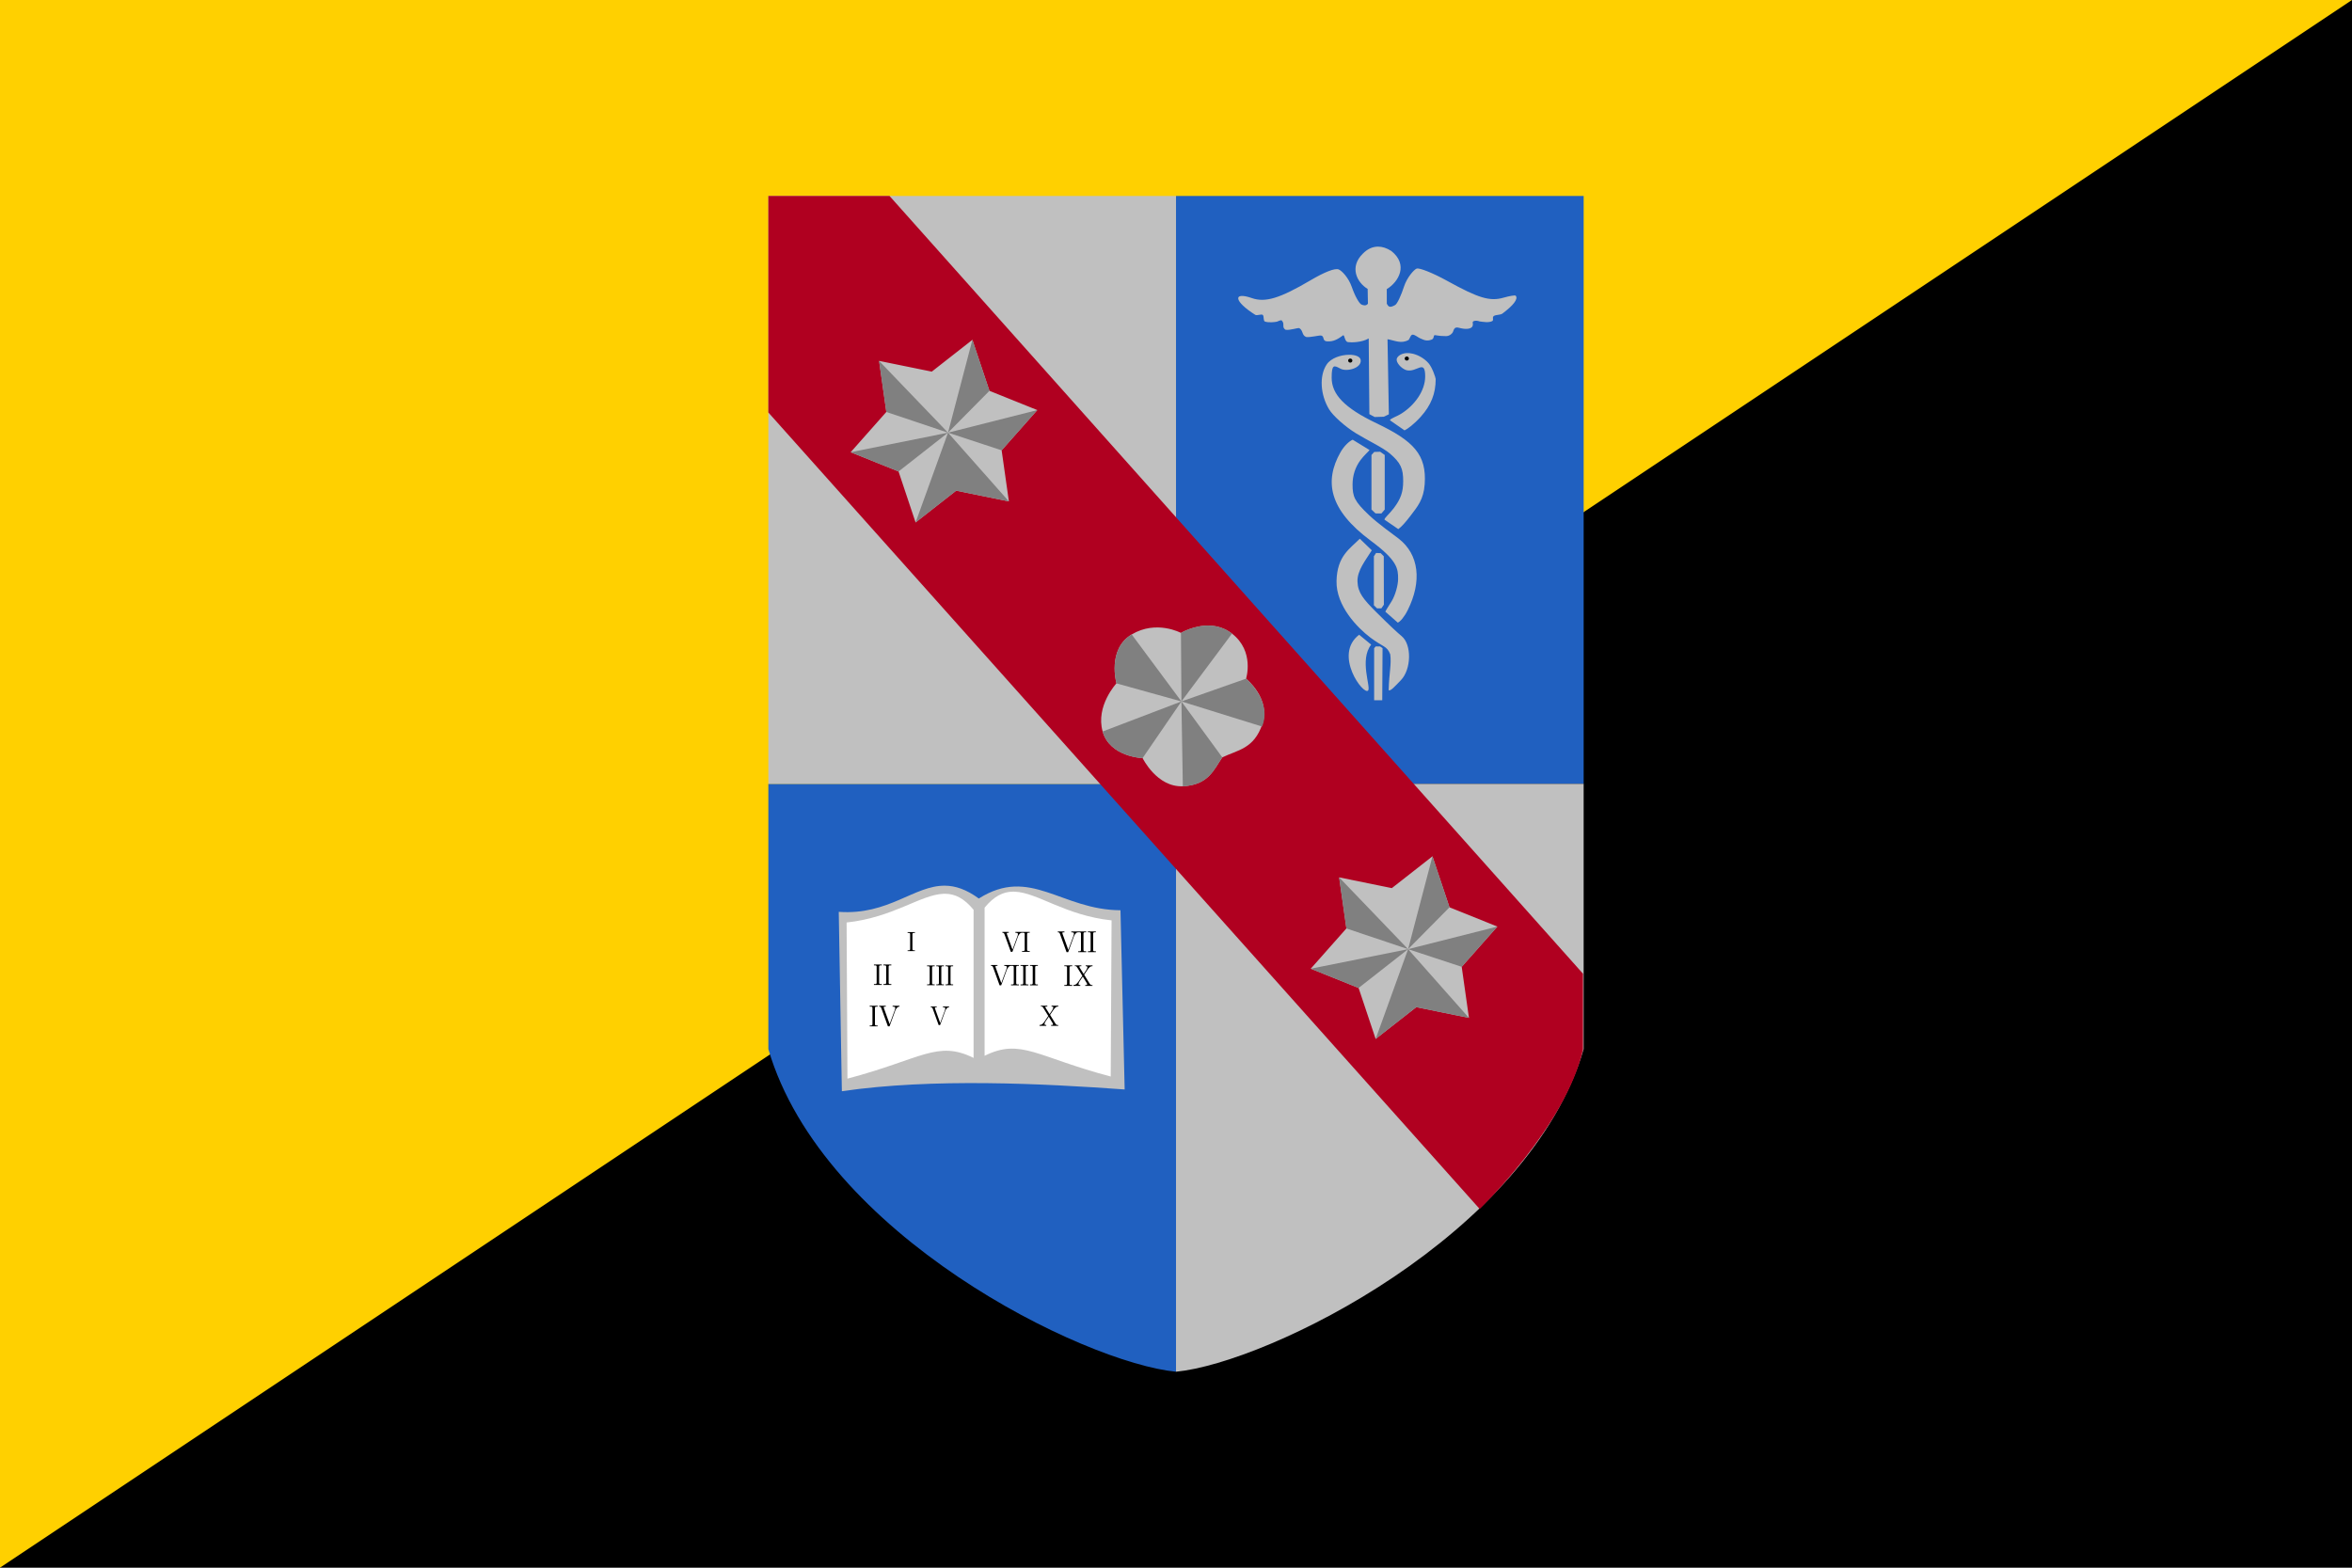
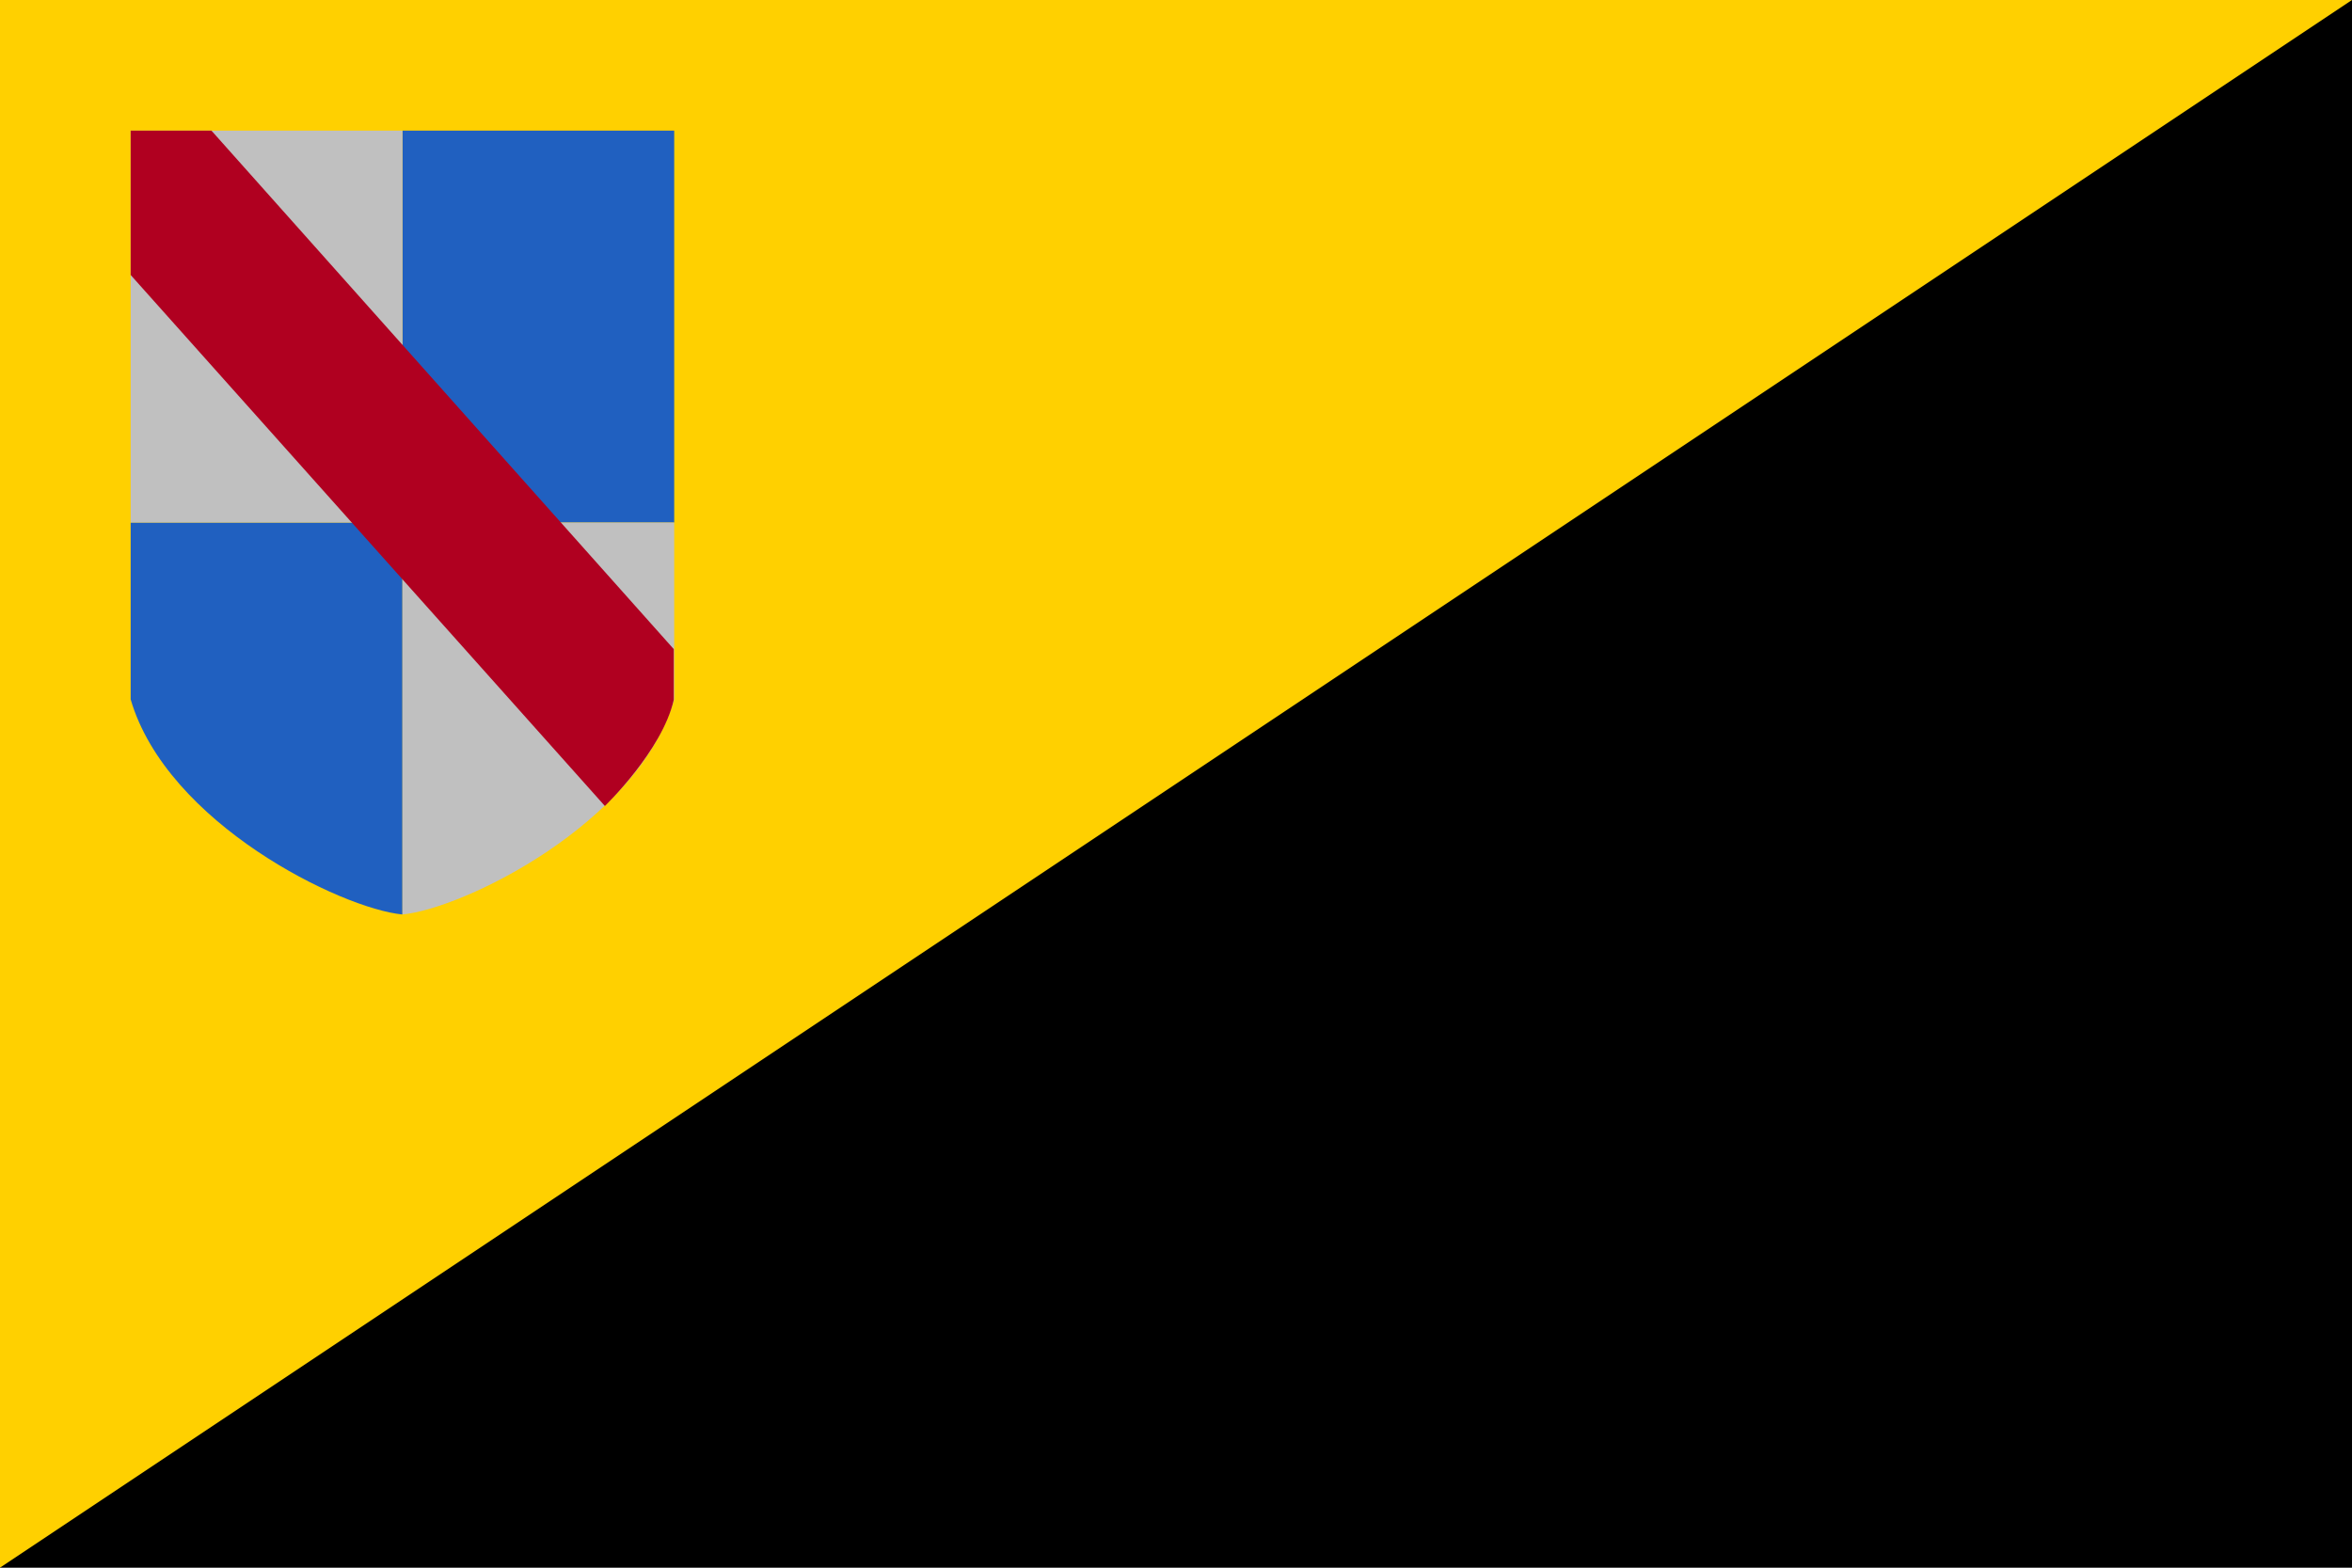
<svg xmlns="http://www.w3.org/2000/svg" xml:space="preserve" width="4608" height="3072" viewBox="0 0 1219.2 812.8">
  <path d="M 0 0 L 0 812.8 L 1219.2 812.8 L 1219.2 0 L 0 0 z" style="fill:#000;fill-rule:evenodd;stroke:none;stroke-width:8.467;stroke-linecap:round;stroke-linejoin:round;fill-opacity:1" />
  <path d="M 0,0 V 812.8 L 1219.2,0 Z" style="display:inline;fill:#ffd000;fill-opacity:1;stroke:none;stroke-width:16.933;stroke-miterlimit:128;paint-order:stroke fill markers" />
-   <path d="M 609.602,101.601 V 406.401 H 820.915 V 101.601 Z m 0,304.799 -211.314,5.3e-4 V 543.932 C 426.538,640.457 562.023,706.621 609.602,711.2 Z" style="display:inline;mix-blend-mode:normal;fill:#2060c0;fill-opacity:1;stroke-width:9.917;stroke-linecap:round;stroke-linejoin:round;paint-order:markers fill stroke" />
-   <path d="m 398.288,101.601 v 304.799 h 211.313 V 101.601 Z m 211.313,304.799 V 711.2 c 47.578,-4.579 183.065,-70.743 211.314,-167.268 V 406.401 Z" style="display:inline;mix-blend-mode:normal;fill:silver;fill-opacity:1;stroke-width:9.917;stroke-linecap:round;stroke-linejoin:round;paint-order:markers fill stroke" />
-   <path d="m 461.103,101.6 359.468,403.231 v 39.401 c -8.921,39.647 -53.553,82.59 -53.553,82.59 L 398.284,213.856 V 101.6 Z" style="display:inline;mix-blend-mode:normal;fill:#b00020;fill-opacity:1;stroke-width:10;stroke-linecap:round;stroke-linejoin:round;paint-order:markers fill stroke" />
-   <path d="m 714.269,127.871 c -2.845,0.016 -5.511,1.261 -7.851,3.665 -7.081,6.96 -3.018,14.944 2.53,18.266 l 0.141,7.645 c -0.902,1.233 -2.266,0.964 -3.384,0.432 -1.146,-0.545 -3.337,-4.328 -4.971,-9.068 -1.669,-4.841 -5.18,-8.492 -6.843,-9.13 -1.927,-0.739 -7.227,1.318 -14.611,5.67 -15.845,9.339 -23.397,11.627 -30.354,9.202 -10.024,-3.495 -9.356,1.666 1.745,8.674 0.973,0.614 3.38,-0.675 3.99,0.137 0.611,0.812 0.125,3.027 1.056,3.356 1.862,0.659 5.279,0.291 6.157,0.061 0.879,-0.23 1.782,-0.939 2.53,-0.648 1.811,1.912 -0.182,3.359 1.906,4.81 2.113,0.504 6.357,-1.117 7.244,-0.792 2.082,1.33 1.166,3.591 3.5,4.566 2.04,0.338 6.856,-0.961 7.793,-0.751 1.875,0.421 0.42,2.89 3.099,3.034 3.381,0.189 5.501,-1.142 8.379,-3.209 0.75,0.184 0.737,3.311 2.376,3.579 1.639,0.268 7.273,0.227 10.796,-1.906 l 0.344,39.26 2.729,1.487 4.769,-0.148 2.596,-1.255 -0.691,-38.933 c 3.848,0.639 7.044,2.586 10.998,0.326 0.766,-1.123 1.039,-2.75 2.143,-2.688 1.104,0.062 2.768,1.467 3.716,1.872 1.996,0.853 3.377,1.695 6.037,0.682 1.254,-0.477 0.903,-1.886 1.364,-2.211 0.462,-0.325 1.734,0.434 6.085,0.415 2.035,-0.009 3.387,-1.621 3.552,-2.115 0.164,-0.494 0.507,-1.718 1.21,-2.16 0.703,-0.442 1.766,-0.101 3.064,0.209 2.299,0.549 6.476,0.71 6.044,-2.462 -0.117,-0.863 -0.079,-1.053 0.7,-1.333 0.779,-0.281 2.027,-0.073 2.852,0.243 1.874,0.219 4.537,0.749 6.421,-0.124 1.124,-0.451 -0.178,-2.082 0.998,-2.75 1.176,-0.668 3.276,-0.412 4.381,-1.207 1.105,-0.795 2.842,-2.25 3.754,-3.082 0.911,-0.832 1.696,-1.661 2.29,-2.441 0.595,-0.78 1.001,-1.511 1.155,-2.15 0.155,-0.639 0.058,-1.186 -0.35,-1.594 -0.328,-0.328 -3.111,0.127 -6.185,1.008 -7.173,2.057 -12.921,0.348 -29.356,-8.725 -7.278,-4.017 -14.38,-6.864 -15.784,-6.325 -1.404,0.539 -5.023,4.658 -6.513,9.246 -1.51,4.649 -3.512,9.018 -4.618,9.64 -2.795,1.572 -3.428,0.944 -4.326,-0.655 l -0.018,-7.594 c 6.156,-3.725 11.361,-12.676 2.307,-19.805 -2.365,-1.507 -4.685,-2.24 -6.897,-2.228 z m -210.213,48.317 -21.055,16.49 -27.31,-5.569 3.754,26.478 -18.478,20.867 24.808,9.989 8.833,26.436 21.055,-16.49 27.31,5.569 -3.754,-26.479 18.478,-20.867 -24.808,-9.989 z m 225.013,6.881 c -3.003,0.196 -4.766,1.818 -5.043,2.986 -0.431,1.816 2.177,4.881 4.862,5.828 5.513,1.595 9.835,-6.144 9.887,3.233 -0.009,7.679 -5.617,14.998 -12.122,19.181 -2.852,1.834 -5.815,2.575 -6.171,3.583 l 7.587,5.255 c 1.483,-0.654 4.859,-3.142 8.317,-6.97 5.488,-6.074 7.827,-12.147 7.827,-19.641 0,-0.596 -1.741,-5.998 -3.747,-8.259 -2.068,-2.33 -5.012,-4.092 -7.991,-4.847 -1.267,-0.321 -2.404,-0.415 -3.404,-0.35 z m -29.799,0.867 c -4.158,0.041 -9.303,1.675 -11.539,4.992 -3.975,5.896 -3.32,15.841 1.265,23.36 1.935,3.173 8.163,8.867 14.042,12.451 5.879,3.585 14.013,7.431 17.539,10.494 5.535,4.809 6.797,7.705 6.792,14.262 -0.004,5.613 -1.29,9.276 -4.927,14.035 -2.301,3.011 -4.577,4.76 -4.81,5.863 l 7.192,4.94 c 1.697,-1.23 3.684,-3.44 6.308,-6.88 3.651,-4.787 6.808,-8.446 7.378,-16.322 1.111,-15.365 -5.671,-22.466 -24.979,-31.681 -16.754,-7.996 -23.24,-15.061 -23.24,-23.634 10e-6,-7.126 1.286,-6.434 4.529,-4.676 3.242,1.758 11.003,-0.212 10.529,-4.45 -0.208,-1.854 -2.845,-2.785 -6.079,-2.753 z m 1.92,44.047 c -1.561,0.617 -4.333,2.954 -6.404,6.637 -8.26,14.697 -6.18,29.474 15.815,45.761 13.831,10.242 14.137,14.442 14.131,19.764 -0.004,3.351 -1.509,8.563 -3.349,11.581 -1.544,2.532 -2.777,4.307 -3.271,5.41 l 6.462,5.688 c 1.236,-0.522 3.299,-2.805 5.142,-6.49 7.418,-14.829 5.952,-28.888 -4.772,-37.132 -3.19,-2.452 -10.444,-7.564 -15.249,-12.095 -7.671,-7.234 -8.571,-9.704 -8.571,-15.918 2e-5,-4.643 1.394,-8.963 4.059,-12.568 1.953,-2.642 4.058,-4.338 4.748,-5.29 z m 14.252,6.235 -3.088,0.097 -1.428,1.575 -2e-5,28.296 2.106,2.002 3.049,0.019 1.719,-2.021 1e-5,-28.296 z m -10.563,45.09 c -5.148,5.227 -11.757,8.913 -12.064,21.903 -0.307,12.99 10.994,24.43 17.605,29.398 6.611,4.968 8.546,4.228 10.22,8.602 0.735,5.106 -0.534,9.2 -0.806,18.588 0.844,0.854 3.378,-2.111 6.294,-5.091 5.473,-5.594 5.802,-18.537 0.394,-22.928 -1.809,-1.469 -6.178,-5.492 -13,-12.301 -6.823,-6.808 -9.675,-10.202 -9.846,-16 -0.171,-5.798 4.308,-11.09 7.419,-16.161 z m 8.444,7.392 -1.145,1.714 10e-6,25.413 1.65,1.594 2.253,-0.039 1.281,-1.885 -0.058,-25.083 -1.611,-1.616 z m -86.061,37.663 c -8.168,-0.378 -15.091,3.784 -15.091,3.784 0,0 -12.663,-6.881 -25.527,0.788 -12.863,7.669 -7.916,25.364 -7.916,25.364 0,0 -2.728,2.928 -4.986,7.513 -2.258,4.584 -4.046,10.825 -2.167,17.451 3.759,13.252 20.708,13.793 20.708,13.793 0,0 1.856,3.805 5.391,7.532 3.535,3.727 8.749,7.375 15.466,7.062 13.434,-0.627 16.16,-8.814 20.463,-14.975 7.936,-3.892 16.415,-4.285 20.811,-17.38 4.396,-13.096 -8.495,-23.425 -8.495,-23.425 0,0 4.541,-14.193 -7.281,-23.36 -3.694,-2.865 -7.665,-3.974 -11.378,-4.146 z m 77.274,4.733 c -13.548,10.327 2.308,31.605 4.642,28.924 1.578,-1.685 -4.64,-15.906 1.594,-23.789 z m 8.599,6.048 -0.827,0.938 v 26.991 h 4.206 c 1e-5,-8.997 0.155,-18.033 0.155,-27.03 l -1.284,-0.871 z m 29.404,108.828 -21.055,16.49 -27.311,-5.569 3.754,26.479 -18.478,20.867 24.808,9.989 8.833,26.436 21.055,-16.49 27.311,5.569 -3.754,-26.479 18.478,-20.867 -24.808,-9.989 z m -252.684,15.226 c -16.023,-0.174 -29.243,15.408 -55.072,13.568 l 1.613,93.002 c 46.958,-6.89 104.319,-3.959 146.592,-0.912 l -2.168,-92.919 c -30.79,-0.164 -46.73,-22.97 -73.436,-6.084 -6.535,-4.788 -12.187,-6.596 -17.528,-6.654 z" style="display:inline;mix-blend-mode:normal;fill:silver;fill-opacity:1;stroke-width:6.233;stroke-linecap:round;stroke-linejoin:round;paint-order:markers fill stroke" />
-   <path d="m 504.057,176.189 -12.631,48.138 21.464,-21.702 -4.417,-13.218 z m -12.631,48.138 27.794,9.154 9.239,-10.433 9.239,-10.434 z m 0,0 -16.817,46.555 10.527,-8.245 10.528,-8.245 13.655,2.784 13.655,2.784 z m 0,0 -50.458,10.13 12.404,4.995 12.404,4.994 z m 0,0 -35.734,-37.216 1.877,13.239 1.877,13.239 z M 627.262,324.365 c -8.168,-0.378 -15.091,3.784 -15.091,3.784 l 0.238,35.525 26.23,-35.163 c -3.694,-2.865 -7.665,-3.974 -11.378,-4.146 z m -14.853,39.309 41.821,13.017 c 5.418,-13.282 -8.309,-24.82 -8.309,-24.82 z m 0,0 0.732,43.978 c 13.434,-0.627 16.16,-8.814 20.463,-14.975 z m 0,0 -40.834,15.591 c 3.759,13.252 20.708,13.793 20.708,13.793 z m 0,0 -25.765,-34.737 c -12.863,7.669 -7.916,25.364 -7.916,25.364 z m 130.131,80.301 -12.632,48.138 21.464,-21.702 -4.416,-13.218 z m -12.632,48.138 27.795,9.154 9.239,-10.433 9.239,-10.434 z m 0,0 -16.817,46.555 10.528,-8.245 10.527,-8.245 13.655,2.784 13.655,2.784 z m 0,0 -50.458,10.13 12.404,4.995 12.404,4.994 z m 0,0 -35.734,-37.216 1.877,13.239 1.877,13.24 z" style="display:inline;mix-blend-mode:normal;fill:gray;fill-opacity:1;stroke:none;stroke-width:6.233;stroke-linecap:round;stroke-linejoin:round;paint-order:markers fill stroke" />
-   <path d="m 525.022,462.296 c -5.037,0.073 -9.716,2.31 -14.642,8.306 v 76.794 c 18.849,-9.299 26.941,0.599 65.384,10.751 l 0.439,-80.963 c -24.107,-2.56 -38.231,-14.385 -50.169,-14.875 -0.339,-0.014 -0.677,-0.019 -1.012,-0.014 z m -34.989,1.097 c -0.336,-0.005 -0.673,4e-5 -1.012,0.014 -11.937,0.49 -26.061,12.315 -50.169,14.875 l 0.439,80.963 c 38.443,-10.152 46.535,-20.05 65.384,-10.751 v -76.794 c -4.926,-5.996 -9.605,-8.233 -14.642,-8.306 z" style="display:inline;mix-blend-mode:normal;fill:#fff;fill-opacity:1;stroke-width:10;stroke-linecap:round;stroke-linejoin:round;paint-order:markers fill stroke" />
-   <path d="m 467.924,-395.677 a 1.965,1.895 0 0 0 -1.965,1.895 1.965,1.895 0 0 0 1.965,1.895 1.965,1.895 0 0 0 1.965,-1.895 1.965,1.895 0 0 0 -1.965,-1.895 z m -52.499,1.895 a 1.965,1.895 0 0 0 -1.965,1.895 1.965,1.895 0 0 0 1.965,1.895 1.965,1.895 0 0 0 1.964,-1.895 1.965,1.895 0 0 0 -1.964,-1.895 z M 143.841,138.306 v 0.814 h 0.378 c 0.756,0 1.289,0.455 1.599,1.366 l 6.163,17.037 h 1.512 l 5.407,-14.856 c 0.174,-0.446 0.417,-0.911 0.727,-1.396 0.95,-1.434 1.9,-2.151 2.849,-2.151 h 0.349 v -0.029 h 1.525 c 0.136,0 0.271,0.039 0.406,0.117 0.407,0.233 0.611,0.552 0.611,0.959 v 15.495 c 0,0.136 -0.029,0.271 -0.087,0.406 -0.213,0.446 -0.523,0.669 -0.93,0.669 h -1.541 v 0.785 h 7.413 v -0.785 h -1.512 c -0.136,0 -0.261,-0.03 -0.378,-0.088 -0.426,-0.194 -0.64,-0.523 -0.64,-0.988 V 140.166 c 0,-0.136 0.029,-0.261 0.087,-0.378 0.174,-0.465 0.485,-0.698 0.93,-0.698 h 1.512 v -0.785 h -7.396 -6.454 v 0.814 h 0.727 c 0.892,0 1.444,0.262 1.657,0.785 l 0.087,0.581 c 0,0.446 -0.212,1.25 -0.639,2.413 l -4.593,12.501 -5.378,-14.856 c -0.097,-0.31 -0.145,-0.572 -0.145,-0.785 0,-0.426 0.203,-0.64 0.61,-0.64 h 1.308 v -0.814 z m 27.939,0 v 0.785 h 1.54 c 0.136,0 0.272,0.039 0.407,0.117 0.407,0.233 0.61,0.552 0.61,0.959 v 15.495 c 0,0.136 -0.029,0.271 -0.087,0.406 -0.213,0.446 -0.523,0.669 -0.93,0.669 h -1.54 v 0.785 h 7.413 v -0.785 h -1.512 c -0.136,0 -0.262,-0.03 -0.379,-0.088 -0.426,-0.194 -0.639,-0.523 -0.639,-0.988 V 140.166 c 0,-0.136 0.029,-0.261 0.087,-0.378 0.174,-0.465 0.485,-0.698 0.93,-0.698 h 1.512 v -0.785 z m -79.384,0.445 v 0.783 h 0.364 c 0.727,0 1.24,0.438 1.539,1.315 l 5.93,16.393 h 1.455 l 5.203,-14.295 c 0.168,-0.429 0.401,-0.877 0.699,-1.343 0.914,-1.38 1.828,-2.07 2.742,-2.07 h 0.335 v -0.028 h 1.467 c 0.131,0 0.261,0.036 0.392,0.111 0.392,0.224 0.588,0.532 0.588,0.924 v 14.91 c 0,0.131 -0.028,0.261 -0.084,0.392 -0.205,0.429 -0.504,0.643 -0.895,0.643 h -1.483 v 0.755 h 7.133 v -0.755 h -1.454 c -0.131,0 -0.252,-0.028 -0.364,-0.084 -0.41,-0.186 -0.616,-0.503 -0.616,-0.951 v -14.91 c 0,-0.131 0.028,-0.252 0.084,-0.364 0.168,-0.448 0.466,-0.671 0.895,-0.671 h 1.454 v -0.755 h -7.118 -6.21 v 0.783 h 0.699 c 0.858,0 1.39,0.252 1.595,0.755 l 0.083,0.559 c 0,0.429 -0.205,1.203 -0.616,2.322 l -4.419,12.03 -5.176,-14.296 c -0.093,-0.298 -0.14,-0.549 -0.14,-0.754 0,-0.41 0.196,-0.616 0.588,-0.616 h 1.258 v -0.783 z m -88.014,0.171 v 0.72 h 1.414 c 0.124,0 0.249,0.035 0.373,0.106 0.373,0.213 0.56,0.506 0.56,0.879 v 14.214 c 0,0.124 -0.027,0.249 -0.081,0.373 -0.196,0.409 -0.479,0.613 -0.853,0.613 H 4.382 v 0.72 h 6.8 v -0.72 H 9.795 c -0.124,0 -0.24,-0.026 -0.347,-0.08 -0.391,-0.178 -0.587,-0.48 -0.587,-0.906 v -14.214 c 0,-0.124 0.027,-0.24 0.081,-0.346 0.16,-0.427 0.445,-0.64 0.854,-0.64 h 1.387 v -0.72 z M -26.889,169.031 v 0.775 h 1.52 c 0.134,0 0.267,0.037 0.401,0.114 0.401,0.229 0.603,0.545 0.603,0.946 v 15.28 c 0,0.134 -0.029,0.268 -0.086,0.402 -0.21,0.44 -0.516,0.659 -0.917,0.659 h -1.52 v 0.774 h 7.31 v -0.774 h -1.49 c -0.134,0 -0.258,-0.029 -0.373,-0.086 -0.42,-0.191 -0.63,-0.516 -0.63,-0.975 v -15.28 c 0,-0.134 0.029,-0.257 0.086,-0.372 0.172,-0.459 0.478,-0.688 0.917,-0.688 h 1.49 v -0.775 z m 8.847,0 v 0.775 h 1.519 c 0.134,0 0.268,0.037 0.402,0.114 0.401,0.229 0.602,0.545 0.602,0.946 v 15.28 c 0,0.134 -0.029,0.268 -0.086,0.402 -0.21,0.44 -0.516,0.659 -0.917,0.659 h -1.519 v 0.774 h 7.31 v -0.774 h -1.49 c -0.134,0 -0.258,-0.029 -0.373,-0.086 -0.42,-0.191 -0.63,-0.516 -0.63,-0.975 v -15.28 c 0,-0.134 0.029,-0.257 0.086,-0.372 0.172,-0.459 0.478,-0.688 0.917,-0.688 h 1.49 v -0.775 z m 99.844,0.42 v 0.8 h 0.371 c 0.742,0 1.265,0.448 1.57,1.342 l 6.052,16.729 h 1.485 l 5.311,-14.588 c 0.171,-0.438 0.409,-0.895 0.714,-1.371 0.933,-1.408 1.865,-2.112 2.797,-2.112 h 0.343 v -0.029 h 1.497 c 0.133,0 0.267,0.039 0.4,0.115 0.4,0.228 0.6,0.542 0.6,0.941 V 186.495 c 0,0.133 -0.029,0.267 -0.086,0.4 -0.209,0.438 -0.514,0.657 -0.914,0.657 h -1.513 v 0.77 h 7.28 v -0.77 h -1.485 c -0.133,0 -0.257,-0.029 -0.371,-0.086 -0.419,-0.19 -0.628,-0.514 -0.628,-0.971 v -15.217 c 0,-0.133 0.028,-0.257 0.085,-0.371 0.171,-0.457 0.476,-0.685 0.914,-0.685 h 1.485 v -0.771 h -7.264 -6.338 v 0.8 h 0.714 c 0.876,0 1.418,0.257 1.627,0.771 l 0.086,0.571 c 0,0.438 -0.21,1.227 -0.629,2.369 l -4.511,12.277 -5.281,-14.589 c -0.095,-0.305 -0.143,-0.562 -0.143,-0.771 0,-0.419 0.199,-0.628 0.599,-0.628 h 1.285 v -0.8 z m 27.437,0 v 0.771 h 1.514 c 0.133,0 0.266,0.039 0.399,0.115 0.4,0.228 0.6,0.542 0.6,0.941 V 186.495 c 0,0.133 -0.029,0.267 -0.086,0.4 -0.209,0.438 -0.513,0.657 -0.913,0.657 h -1.514 v 0.77 h 7.28 v -0.77 h -1.484 c -0.133,0 -0.257,-0.029 -0.371,-0.086 -0.419,-0.19 -0.629,-0.514 -0.629,-0.971 v -15.217 c 0,-0.133 0.029,-0.257 0.086,-0.371 0.171,-0.457 0.476,-0.685 0.914,-0.685 h 1.484 v -0.771 z m 8.81,0 v 0.771 h 1.514 c 0.133,0 0.267,0.039 0.4,0.115 0.4,0.228 0.599,0.542 0.599,0.941 V 186.495 c 0,0.133 -0.028,0.267 -0.085,0.4 -0.209,0.438 -0.514,0.657 -0.914,0.657 h -1.514 v 0.77 h 7.281 v -0.77 h -1.485 c -0.133,0 -0.257,-0.029 -0.371,-0.086 -0.419,-0.19 -0.628,-0.514 -0.628,-0.971 v -15.217 c 0,-0.133 0.028,-0.257 0.085,-0.371 0.171,-0.457 0.476,-0.685 0.914,-0.685 h 1.485 v -0.771 z m 31.841,0.355 v 0.778 h 1.526 c 0.134,0 0.269,0.039 0.404,0.116 0.403,0.23 0.604,0.547 0.604,0.95 v 15.352 c 0,0.134 -0.029,0.269 -0.086,0.404 -0.211,0.442 -0.519,0.662 -0.922,0.662 h -1.526 v 0.778 h 7.345 v -0.778 h -1.498 c -0.134,0 -0.259,-0.029 -0.374,-0.086 -0.422,-0.192 -0.634,-0.519 -0.634,-0.979 v -15.352 c 0,-0.134 0.029,-0.259 0.087,-0.374 0.173,-0.461 0.479,-0.692 0.921,-0.692 h 1.498 v -0.778 z m 9.724,0 v 0.72 h 0.778 c 0.499,0 1.018,0.46 1.555,1.382 l 4.695,7.605 -3.658,5.414 c -1.402,2.074 -2.793,3.11 -4.176,3.11 h -0.461 v 0.806 h 6.394 v -0.806 h -0.72 c -0.403,0 -0.672,-0.124 -0.806,-0.374 -0.096,-0.134 -0.143,-0.307 -0.143,-0.518 0.019,-0.71 0.384,-1.594 1.094,-2.65 l 2.909,-4.263 3.86,6.366 c 0.115,0.192 0.172,0.442 0.172,0.749 0,0.461 -0.163,0.691 -0.49,0.691 h -1.296 v 0.806 h 6.74 v -0.719 h -1.037 c -0.115,0 -0.288,-0.077 -0.518,-0.231 -0.499,-0.365 -0.864,-0.74 -1.094,-1.124 -3.379,-5.53 -5.08,-8.295 -5.099,-8.295 l 3.226,-4.752 0.173,-0.231 c 1.344,-1.92 2.611,-2.881 3.802,-2.881 h 0.604 v -0.806 h -6.394 v 0.806 h 0.72 c 0.461,0 0.748,0.173 0.864,0.518 l 0.029,0.518 c -0.077,0.787 -0.46,1.681 -1.152,2.679 l -2.333,3.457 -3.63,-5.761 c -0.096,-0.134 -0.173,-0.279 -0.231,-0.432 l -0.115,-0.518 c 0,-0.307 0.182,-0.461 0.547,-0.461 h 1.296 v -0.806 z m -137.165,0.07 v 0.75 h 1.472 c 0.13,0 0.259,0.037 0.389,0.111 0.389,0.222 0.583,0.528 0.583,0.916 v 14.799 c 0,0.13 -0.028,0.259 -0.083,0.389 -0.204,0.426 -0.5,0.639 -0.889,0.639 h -1.472 v 0.75 h 7.081 v -0.75 h -1.444 c -0.13,0 -0.25,-0.028 -0.361,-0.083 -0.407,-0.185 -0.611,-0.5 -0.611,-0.944 v -14.799 c 0,-0.13 0.028,-0.25 0.083,-0.361 0.167,-0.444 0.463,-0.667 0.889,-0.667 h 1.444 v -0.75 z m 8.569,0 v 0.75 h 1.471 c 0.13,0 0.259,0.037 0.389,0.111 0.389,0.222 0.583,0.528 0.583,0.916 v 14.799 c 0,0.13 -0.028,0.259 -0.083,0.389 -0.204,0.426 -0.5,0.639 -0.889,0.639 h -1.471 v 0.75 h 7.08 v -0.75 h -1.443 c -0.13,0 -0.25,-0.028 -0.361,-0.083 -0.407,-0.185 -0.611,-0.5 -0.611,-0.944 v -14.799 c 0,-0.13 0.028,-0.25 0.083,-0.361 0.167,-0.444 0.463,-0.667 0.889,-0.667 h 1.443 v -0.75 z m 8.568,0 v 0.75 h 1.472 c 0.13,0 0.258,0.037 0.388,0.111 0.389,0.222 0.583,0.528 0.583,0.916 v 14.799 c 0,0.13 -0.028,0.259 -0.083,0.389 -0.204,0.426 -0.499,0.639 -0.888,0.639 h -1.472 v 0.75 h 7.081 v -0.75 h -1.444 c -0.13,0 -0.25,-0.028 -0.361,-0.083 -0.407,-0.185 -0.611,-0.5 -0.611,-0.944 v -14.799 c 0,-0.13 0.028,-0.25 0.083,-0.361 0.167,-0.444 0.463,-0.667 0.889,-0.667 h 1.444 v -0.75 z m 88.547,37.407 v 0.705 h 0.762 c 0.489,0 0.998,0.452 1.525,1.355 l 4.603,7.455 -3.586,5.309 c -1.374,2.033 -2.738,3.049 -4.093,3.049 h -0.452 v 0.791 h 6.268 v -0.791 h -0.705 c -0.395,0 -0.66,-0.123 -0.791,-0.368 -0.094,-0.132 -0.141,-0.301 -0.141,-0.508 0.019,-0.697 0.376,-1.562 1.073,-2.598 l 2.852,-4.179 3.783,6.24 c 0.113,0.188 0.169,0.433 0.169,0.734 0,0.452 -0.16,0.678 -0.48,0.678 h -1.271 v 0.791 h 6.608 v -0.706 h -1.017 c -0.113,0 -0.282,-0.075 -0.508,-0.226 -0.489,-0.358 -0.847,-0.724 -1.073,-1.101 -3.313,-5.421 -4.979,-8.132 -4.998,-8.132 l 3.163,-4.659 0.169,-0.226 c 1.318,-1.882 2.56,-2.823 3.727,-2.823 h 0.593 v -0.791 h -6.269 v 0.791 h 0.706 c 0.452,0 0.734,0.169 0.847,0.508 l 0.028,0.508 c -0.075,0.772 -0.452,1.647 -1.129,2.626 l -2.287,3.388 -3.557,-5.647 c -0.094,-0.132 -0.169,-0.273 -0.226,-0.424 l -0.113,-0.508 c 0,-0.301 0.179,-0.452 0.537,-0.452 h 1.27 v -0.791 z m -158.934,0.069 v 0.779 h 1.531 c 0.135,0 0.27,0.039 0.405,0.116 0.404,0.231 0.606,0.549 0.606,0.953 v 15.399 c 0,0.135 -0.028,0.27 -0.086,0.405 -0.212,0.443 -0.52,0.665 -0.925,0.665 h -1.531 v 0.779 h 7.367 v -0.779 h -1.502 c -0.135,0 -0.259,-0.029 -0.375,-0.087 -0.424,-0.193 -0.636,-0.52 -0.636,-0.982 v -15.399 c 0,-0.135 0.029,-0.26 0.087,-0.376 0.173,-0.462 0.481,-0.693 0.924,-0.693 h 1.502 v -0.779 z m 8.8,0 v 0.808 h 0.376 c 0.751,0 1.28,0.453 1.589,1.358 l 6.125,16.93 h 1.502 l 5.374,-14.763 c 0.173,-0.443 0.414,-0.905 0.722,-1.387 0.944,-1.425 1.888,-2.138 2.832,-2.138 h 0.346 v -0.808 h -6.413 v 0.808 h 0.722 c 0.886,0 1.435,0.26 1.647,0.78 l 0.086,0.578 c 0,0.443 -0.211,1.243 -0.635,2.399 l -4.565,12.423 -5.345,-14.763 c -0.096,-0.308 -0.144,-0.569 -0.144,-0.78 0,-0.424 0.202,-0.636 0.606,-0.636 h 1.301 v -0.808 z m 47.904,0.668 v 0.729 h 0.339 c 0.678,0 1.156,0.409 1.434,1.226 l 5.526,15.274 h 1.356 l 4.848,-13.32 c 0.156,-0.4 0.374,-0.816 0.652,-1.251 0.851,-1.286 1.703,-1.929 2.555,-1.929 h 0.312 v -0.729 h -5.787 v 0.729 h 0.652 c 0.799,0 1.295,0.234 1.486,0.704 l 0.079,0.522 c 0,0.4 -0.192,1.121 -0.574,2.163 l -4.118,11.208 -4.822,-13.32 c -0.087,-0.278 -0.131,-0.512 -0.131,-0.704 0,-0.382 0.182,-0.574 0.547,-0.574 h 1.174 v -0.729 z" style="font-style:normal;font-variant:normal;font-weight:700;font-stretch:normal;font-size:26.667px;line-height:1.25;font-family:Caslon;-inkscape-font-specification:&quot;Caslon Bold&quot;;letter-spacing:0;word-spacing:0;white-space:pre;display:inline;mix-blend-mode:normal;fill:#000;fill-opacity:1;stroke-width:.151" transform="matrix(0.5582381,0,0,0.5582381,468.0281,405.7181)" />
+   <path d="M 208.612,67.734 V 270.934 H 349.487 V 67.734 Z m 0,203.2 -140.876,3.6e-4 v 91.687 C 86.569,426.972 176.893,471.081 208.612,474.133 Z" style="display:inline;mix-blend-mode:normal;fill:#2060c0;fill-opacity:1;stroke-width:9.917;stroke-linecap:round;stroke-linejoin:round;paint-order:markers fill stroke" />
+   <path d="M 67.736,67.734 V 270.934 H 208.612 V 67.734 Z M 208.612,270.934 v 203.2 c 31.719,-3.053 122.043,-47.162 140.876,-111.512 v -91.687 z" style="display:inline;mix-blend-mode:normal;fill:silver;fill-opacity:1;stroke-width:9.917;stroke-linecap:round;stroke-linejoin:round;paint-order:markers fill stroke" />
+   <path d="M 109.613,67.733 349.258,336.554 v 26.267 c -5.947,26.432 -35.702,55.06 -35.702,55.06 L 67.733,142.571 V 67.733 Z" style="display:inline;mix-blend-mode:normal;fill:#b00020;fill-opacity:1;stroke-width:10;stroke-linecap:round;stroke-linejoin:round;paint-order:markers fill stroke" />
</svg>
